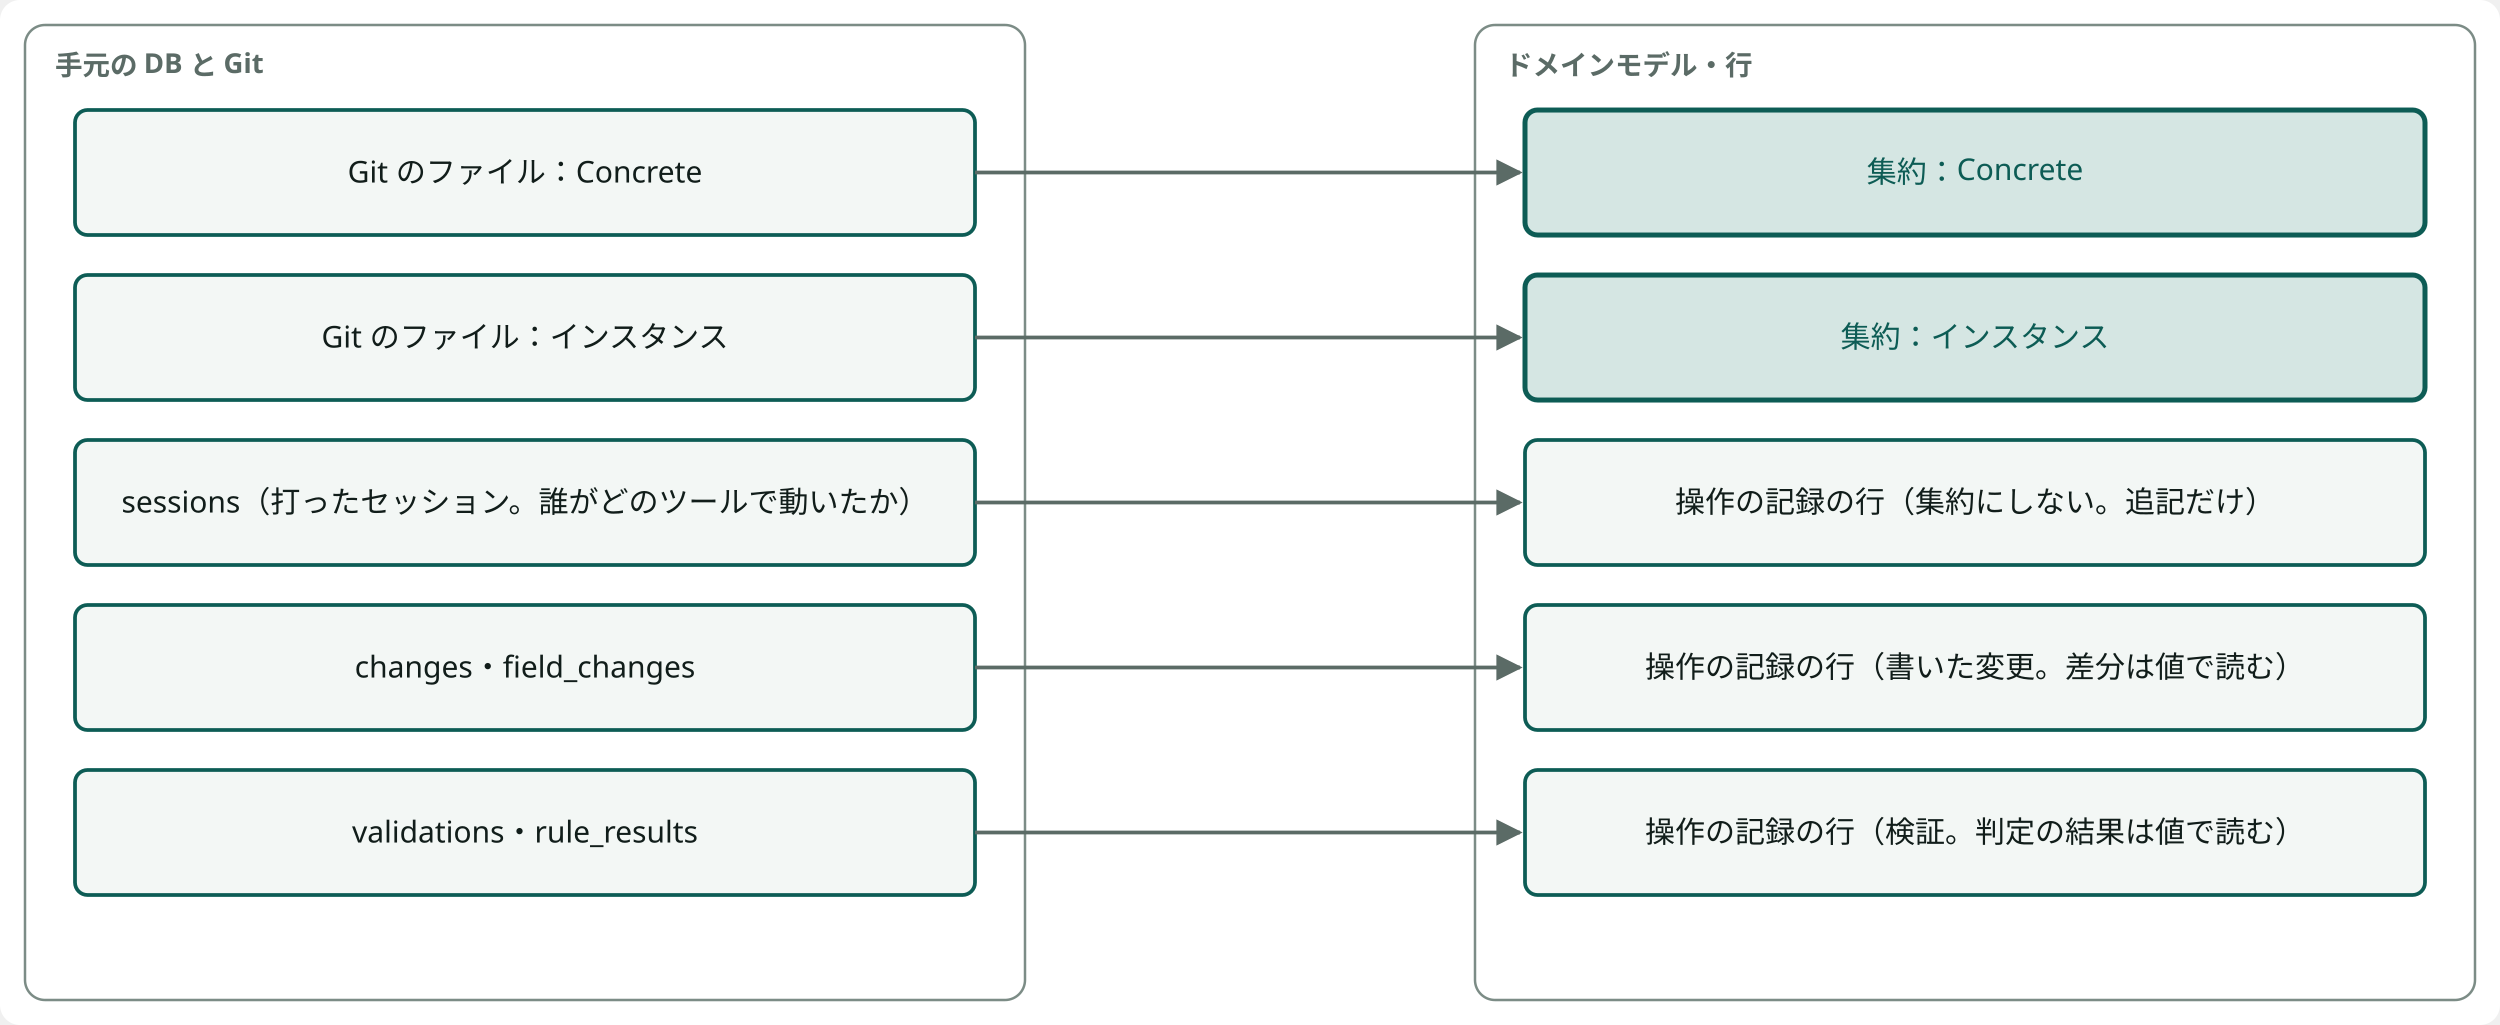
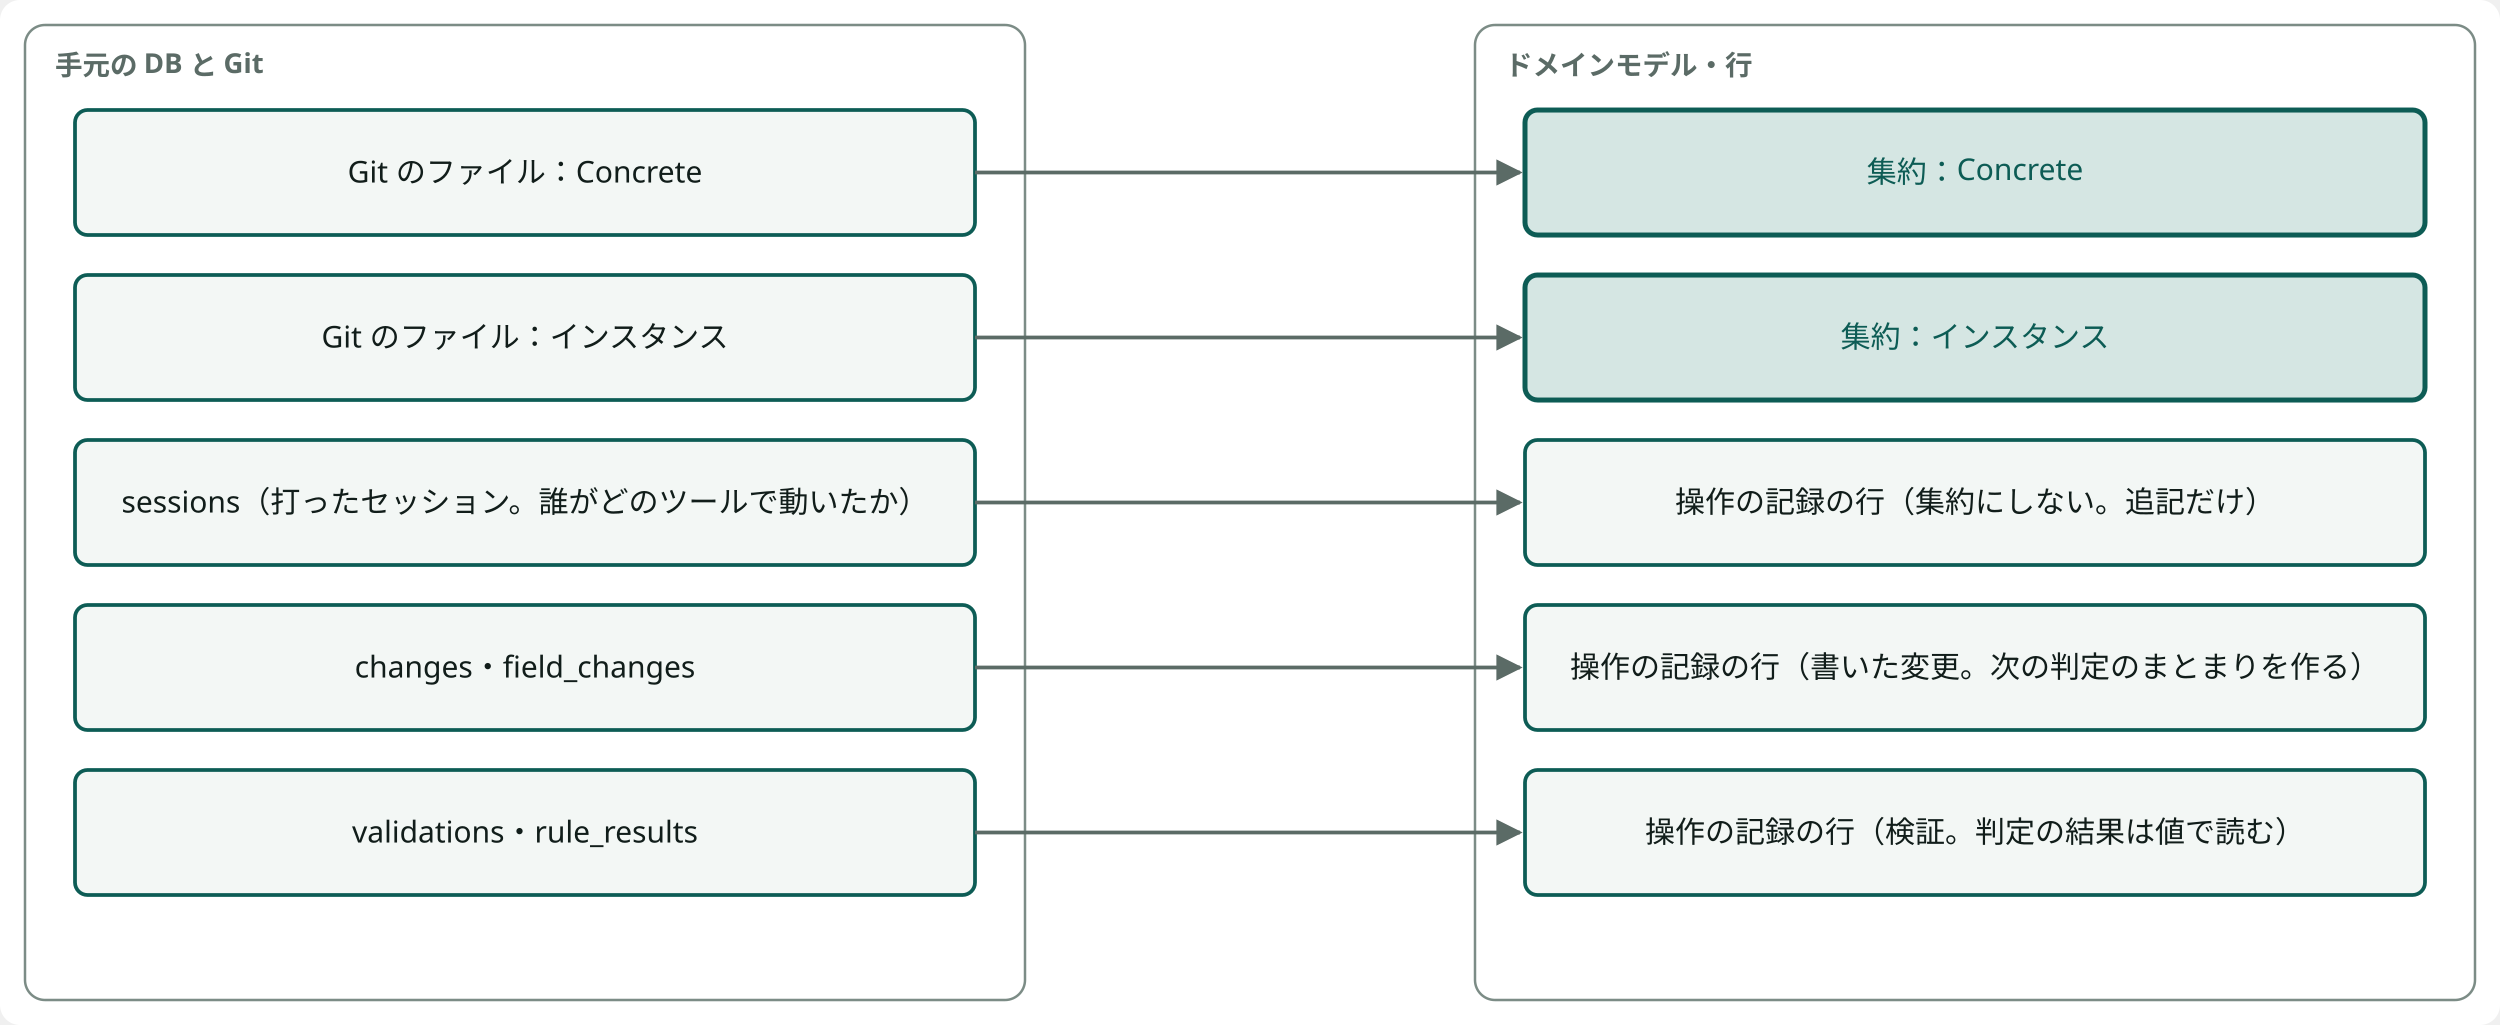
<svg viewBox="0 0 1000 410" width="100%" style="min-width:760px;max-width:1000px;display:block;margin:0 auto" role="img" aria-label="データとドメインモデルの対応" class="dsvg">
-   <style data-dsvg="dark">.dsvg .canvas{fill:var(--dsvg-area-fill,#FFFFFF)}.dsvg .area{fill:var(--dsvg-area-fill,#FFFFFF);stroke:var(--dsvg-line,#7C8C86)}.dsvg .note{fill:var(--dsvg-ink-soft,#5B6B66);font-size:11px}.dsvg .box{fill:var(--dsvg-box-fill,#F3F7F5);stroke:var(--dsvg-accent,#0D5C55)}.dsvg .label{fill:var(--dsvg-ink,#111D1A);font-size:12px}.dsvg .box.focus{fill:var(--dsvg-accent-bg,#D5E6E3);stroke:var(--dsvg-accent,#0D5C55)}.dsvg .label.focus{fill:var(--dsvg-accent,#0D5C55);font-size:12px}.dsvg .flow{stroke:var(--dsvg-ink-soft,#5B6B66)}.dsvg #dsvg-74e0abb9-arrow-5B6B66 path{fill:var(--dsvg-ink-soft,#5B6B66)}@media (prefers-color-scheme:dark){:root:not([data-theme="light"]) .dsvg,.dsvg:root:not([data-theme="light"]){--dsvg-area-fill:#22302D;--dsvg-line:#62756F;--dsvg-ink-soft:#9DADA8;--dsvg-box-fill:#16211E;--dsvg-accent:#6CC9B8;--dsvg-ink:#E6EEEB;--dsvg-accent-bg:#173330}}:root[data-theme="dark"] .dsvg{--dsvg-area-fill:#22302D;--dsvg-line:#62756F;--dsvg-ink-soft:#9DADA8;--dsvg-box-fill:#16211E;--dsvg-accent:#6CC9B8;--dsvg-ink:#E6EEEB;--dsvg-accent-bg:#173330}</style>
+   <style data-dsvg="dark">.dsvg .canvas{fill:var(--dsvg-area-fill,#FFFFFF)}.dsvg .area{fill:var(--dsvg-area-fill,#FFFFFF);stroke:var(--dsvg-line,#7C8C86)}.dsvg .note{fill:var(--dsvg-ink-soft,#5B6B66);font-size:11px}.dsvg .box{fill:var(--dsvg-box-fill,#F3F7F5);stroke:var(--dsvg-accent,#0D5C55)}.dsvg .label{fill:var(--dsvg-ink,#111D1A);font-size:12px}.dsvg .box.focus{fill:var(--dsvg-accent-bg,#D5E6E3);stroke:var(--dsvg-accent,#0D5C55)}.dsvg .label.focus{fill:var(--dsvg-accent,#0D5C55);font-size:12px}.dsvg .flow{stroke:var(--dsvg-ink-soft,#5B6B66)}.dsvg #dsvg-dfb28d28-arrow-5B6B66 path{fill:var(--dsvg-ink-soft,#5B6B66)}@media (prefers-color-scheme:dark){:root:not([data-theme="light"]) .dsvg,.dsvg:root:not([data-theme="light"]){--dsvg-area-fill:#22302D;--dsvg-line:#62756F;--dsvg-ink-soft:#9DADA8;--dsvg-box-fill:#16211E;--dsvg-accent:#6CC9B8;--dsvg-ink:#E6EEEB;--dsvg-accent-bg:#173330}}:root[data-theme="dark"] .dsvg{--dsvg-area-fill:#22302D;--dsvg-line:#62756F;--dsvg-ink-soft:#9DADA8;--dsvg-box-fill:#16211E;--dsvg-accent:#6CC9B8;--dsvg-ink:#E6EEEB;--dsvg-accent-bg:#173330}</style>
  <defs data-dsvg="marker">
-     <marker id="dsvg-74e0abb9-arrow-5B6B66" viewBox="0 0 10 10" refX="9" refY="5" markerWidth="7" markerHeight="7" orient="auto-start-reverse">
+     <marker id="dsvg-dfb28d28-arrow-5B6B66" viewBox="0 0 10 10" refX="9" refY="5" markerWidth="7" markerHeight="7" orient="auto-start-reverse">
      <path d="M0,0 L10,5 L0,10 z" fill="#5B6B66" />
    </marker>
  </defs>
  <rect data-dsvg="canvas" class="canvas" x="0.0" y="0.0" width="1000.0" height="410.0" fill="#FFFFFF" rx="8" />
  <rect class="area" x="10" y="10" width="400" height="390" fill="#FFFFFF" stroke="#7C8C86" stroke-width="1" rx="8" />
  <text class="note" x="22" y="30" font-weight="700" font-family="Noto Sans JP, Hiragino Kaku Gothic ProN, sans-serif" font-size="11" fill="#5B6B66">手元の DB と Git</text>
  <rect class="area" x="590" y="10" width="400" height="390" fill="#FFFFFF" stroke="#7C8C86" stroke-width="1" rx="8" />
  <text class="note" x="602" y="30" font-weight="700" font-family="Noto Sans JP, Hiragino Kaku Gothic ProN, sans-serif" font-size="11" fill="#5B6B66">ドメインモデル・行</text>
  <rect class="box" x="30" y="44" width="360" height="50" fill="#F3F7F5" stroke="#0D5C55" stroke-width="1.5" rx="5" />
  <text class="label" x="210.0" y="73.0" text-anchor="middle" font-family="Noto Sans JP, Hiragino Kaku Gothic ProN, sans-serif" font-size="12" fill="#111D1A">Git のファイル：Concrete</text>
  <rect class="box focus" x="610" y="44" width="360" height="50" fill="#D5E6E3" stroke="#0D5C55" stroke-width="2" rx="5" />
  <text class="label focus" x="790.0" y="73.0" text-anchor="middle" font-family="Noto Sans JP, Hiragino Kaku Gothic ProN, sans-serif" font-size="12" fill="#0D5C55">集約：Concrete</text>
-   <path class="flow" d="M390,69 H608" fill="none" stroke="#5B6B66" stroke-width="1.5" marker-end="url(#dsvg-74e0abb9-arrow-5B6B66)" />
+   <path class="flow" d="M390,69 H608" fill="none" stroke="#5B6B66" stroke-width="1.5" marker-end="url(#dsvg-dfb28d28-arrow-5B6B66)" />
  <rect class="box" x="30" y="110" width="360" height="50" fill="#F3F7F5" stroke="#0D5C55" stroke-width="1.5" rx="5" />
  <text class="label" x="210.0" y="139.0" text-anchor="middle" font-family="Noto Sans JP, Hiragino Kaku Gothic ProN, sans-serif" font-size="12" fill="#111D1A">Git のファイル：インスタンス</text>
  <rect class="box focus" x="610" y="110" width="360" height="50" fill="#D5E6E3" stroke="#0D5C55" stroke-width="2" rx="5" />
  <text class="label focus" x="790.0" y="139.0" text-anchor="middle" font-family="Noto Sans JP, Hiragino Kaku Gothic ProN, sans-serif" font-size="12" fill="#0D5C55">集約：インスタンス</text>
-   <path class="flow" d="M390,135 H608" fill="none" stroke="#5B6B66" stroke-width="1.5" marker-end="url(#dsvg-74e0abb9-arrow-5B6B66)" />
+   <path class="flow" d="M390,135 H608" fill="none" stroke="#5B6B66" stroke-width="1.5" marker-end="url(#dsvg-dfb28d28-arrow-5B6B66)" />
  <rect class="box" x="30" y="176" width="360" height="50" fill="#F3F7F5" stroke="#0D5C55" stroke-width="1.5" rx="5" />
  <text class="label" x="210.0" y="205.0" text-anchor="middle" font-family="Noto Sans JP, Hiragino Kaku Gothic ProN, sans-serif" font-size="12" fill="#111D1A">sessions（打ったセッション。誰がどのツールで動いたか）</text>
  <rect class="box" x="610" y="176" width="360" height="50" fill="#F3F7F5" stroke="#0D5C55" stroke-width="1.5" rx="5" />
  <text class="label" x="790.0" y="205.0" text-anchor="middle" font-family="Noto Sans JP, Hiragino Kaku Gothic ProN, sans-serif" font-size="12" fill="#111D1A">操作の記録の行（集約にしない。追記だけ）</text>
-   <path class="flow" d="M390,201 H608" fill="none" stroke="#5B6B66" stroke-width="1.5" marker-end="url(#dsvg-74e0abb9-arrow-5B6B66)" />
+   <path class="flow" d="M390,201 H608" fill="none" stroke="#5B6B66" stroke-width="1.5" marker-end="url(#dsvg-dfb28d28-arrow-5B6B66)" />
  <rect class="box" x="30" y="242" width="360" height="50" fill="#F3F7F5" stroke="#0D5C55" stroke-width="1.5" rx="5" />
  <text class="label" x="210.0" y="271.0" text-anchor="middle" font-family="Noto Sans JP, Hiragino Kaku Gothic ProN, sans-serif" font-size="12" fill="#111D1A">changes・field_changes</text>
  <rect class="box" x="610" y="242" width="360" height="50" fill="#F3F7F5" stroke="#0D5C55" stroke-width="1.5" rx="5" />
-   <text class="label" x="790.0" y="271.0" text-anchor="middle" font-family="Noto Sans JP, Hiragino Kaku Gothic ProN, sans-serif" font-size="12" fill="#111D1A">操作の記録の行（書いた変更。差分は値で読む）</text>
-   <path class="flow" d="M390,267 H608" fill="none" stroke="#5B6B66" stroke-width="1.5" marker-end="url(#dsvg-74e0abb9-arrow-5B6B66)" />
+   <text class="label" x="790.0" y="271.0" text-anchor="middle" font-family="Noto Sans JP, Hiragino Kaku Gothic ProN, sans-serif" font-size="12" fill="#111D1A">操作の記録の行（書いた変更。次の判定のまとまりを作る）</text>
+   <path class="flow" d="M390,267 H608" fill="none" stroke="#5B6B66" stroke-width="1.5" marker-end="url(#dsvg-dfb28d28-arrow-5B6B66)" />
  <rect class="box" x="30" y="308" width="360" height="50" fill="#F3F7F5" stroke="#0D5C55" stroke-width="1.5" rx="5" />
  <text class="label" x="210.0" y="337.0" text-anchor="middle" font-family="Noto Sans JP, Hiragino Kaku Gothic ProN, sans-serif" font-size="12" fill="#111D1A">validations・rule_results</text>
  <rect class="box" x="610" y="308" width="360" height="50" fill="#F3F7F5" stroke="#0D5C55" stroke-width="1.5" rx="5" />
  <text class="label" x="790.0" y="337.0" text-anchor="middle" font-family="Noto Sans JP, Hiragino Kaku Gothic ProN, sans-serif" font-size="12" fill="#111D1A">操作の記録の行（検証。判定の結果は値で読む）</text>
-   <path class="flow" d="M390,333 H608" fill="none" stroke="#5B6B66" stroke-width="1.5" marker-end="url(#dsvg-74e0abb9-arrow-5B6B66)" />
+   <path class="flow" d="M390,333 H608" fill="none" stroke="#5B6B66" stroke-width="1.5" marker-end="url(#dsvg-dfb28d28-arrow-5B6B66)" />
</svg>
